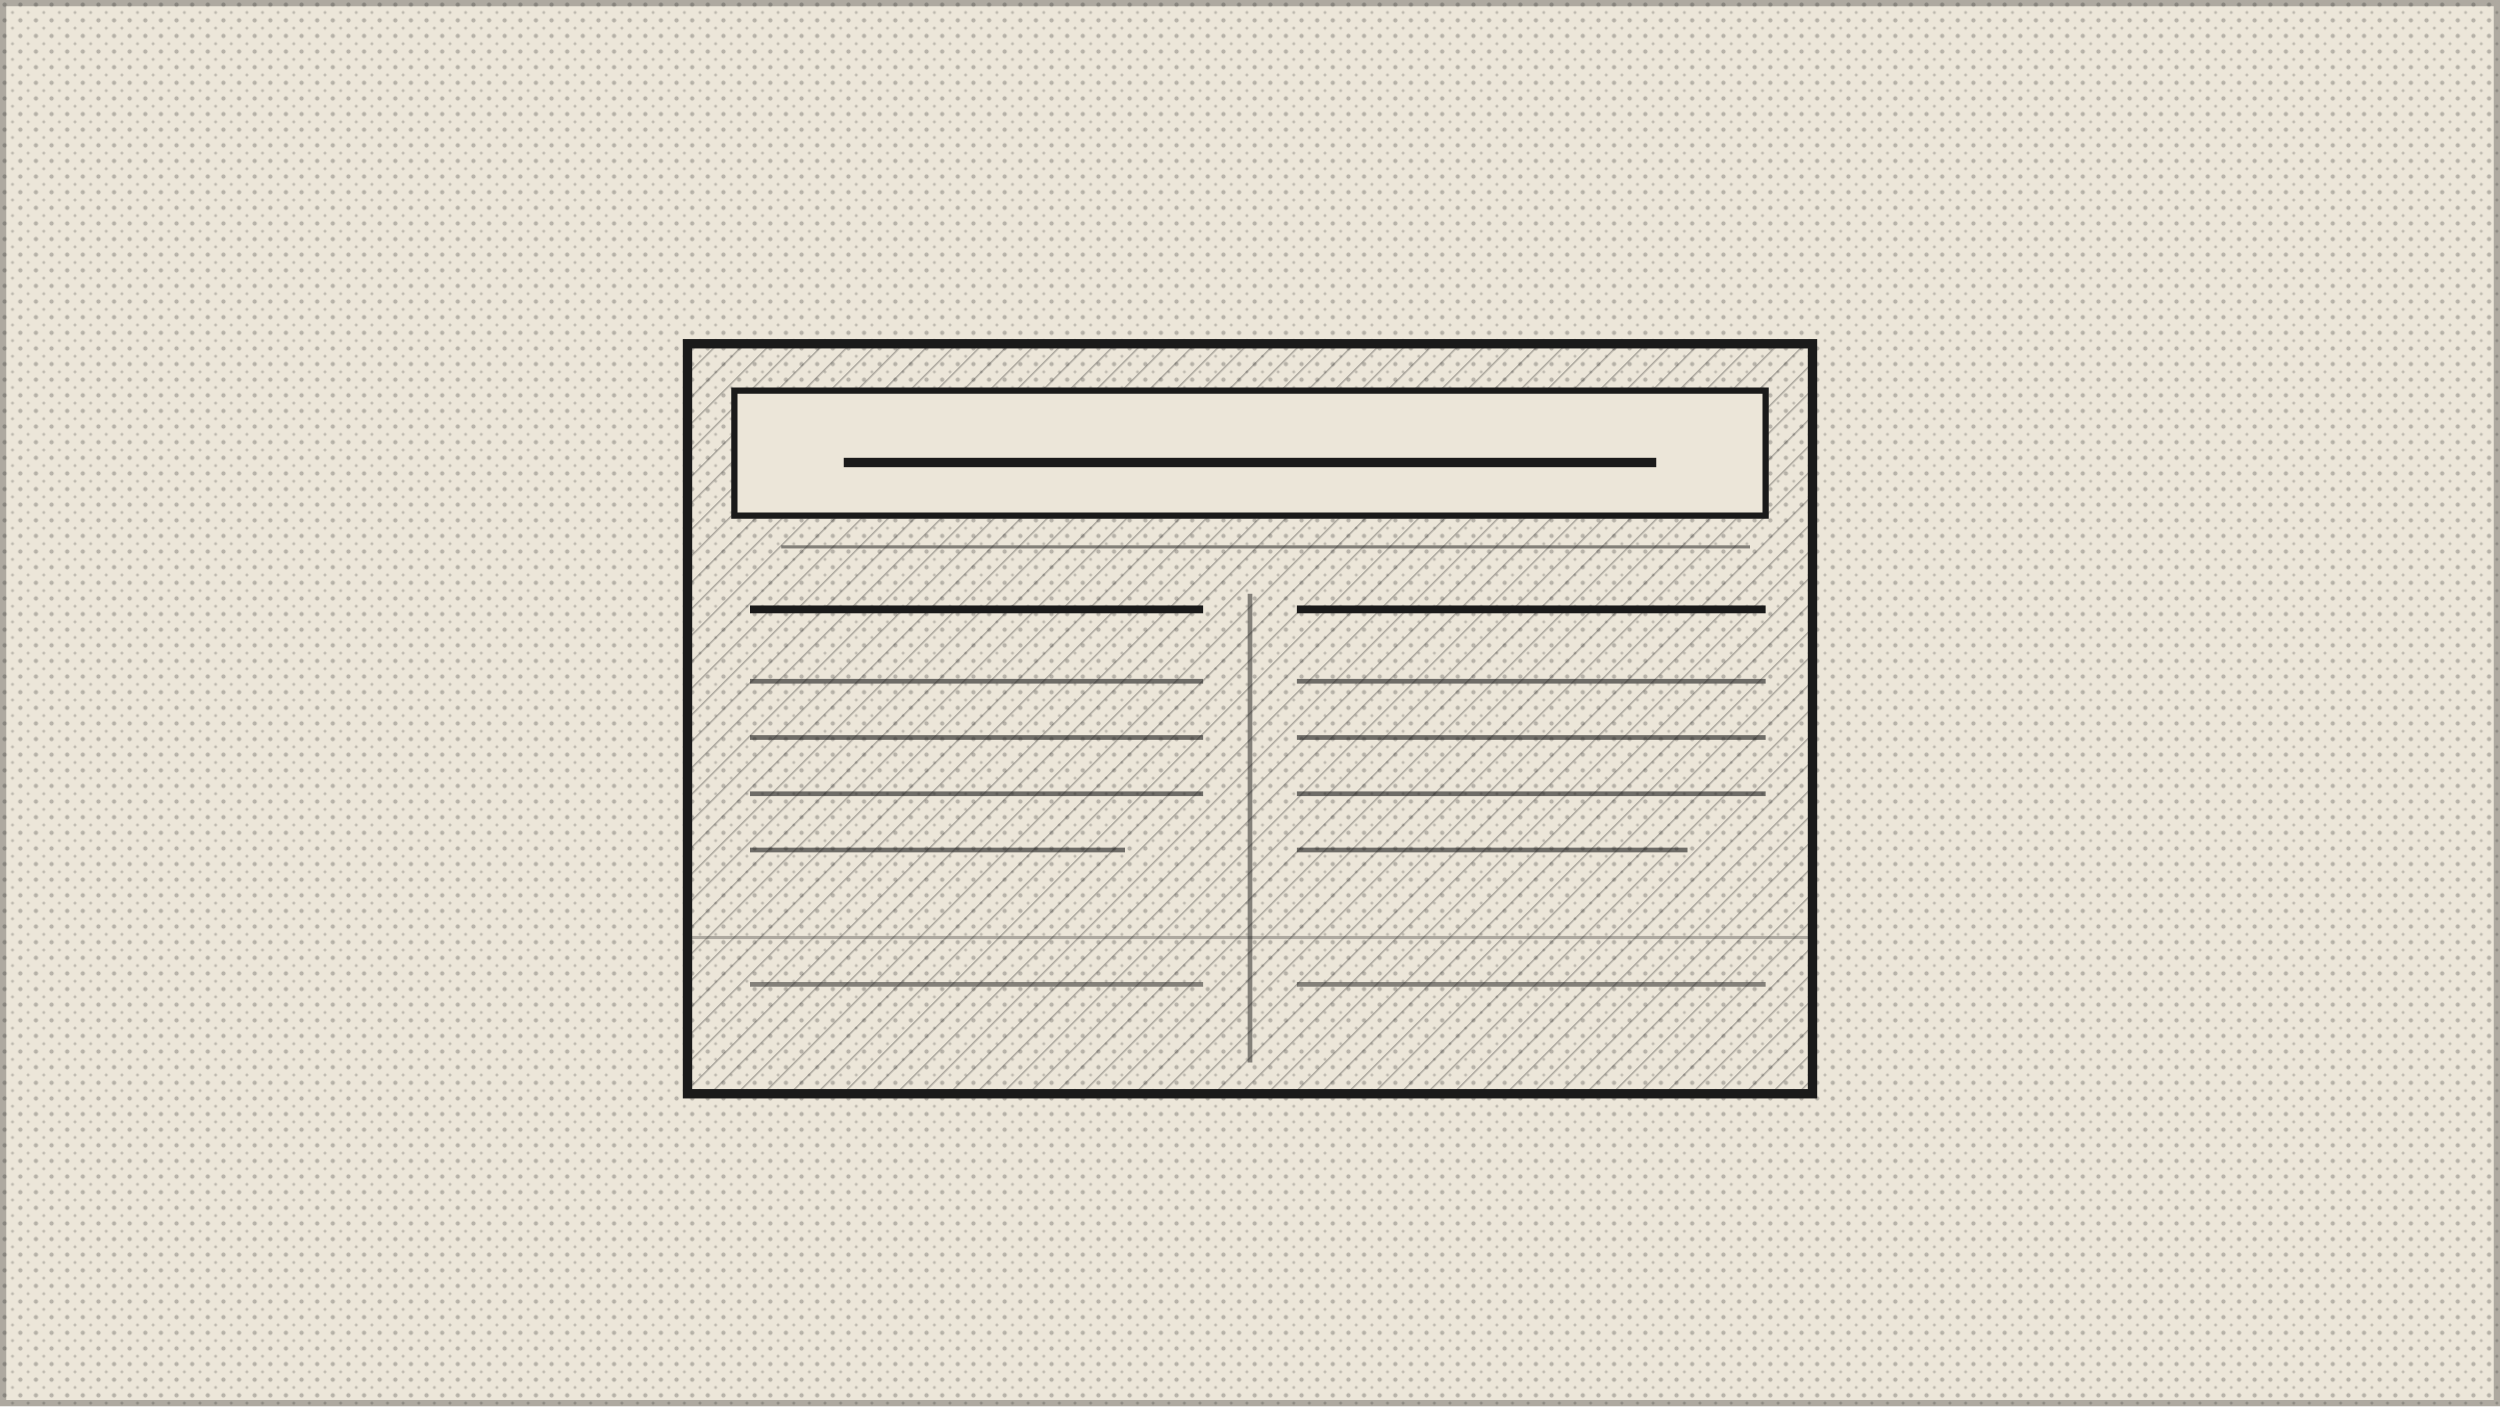
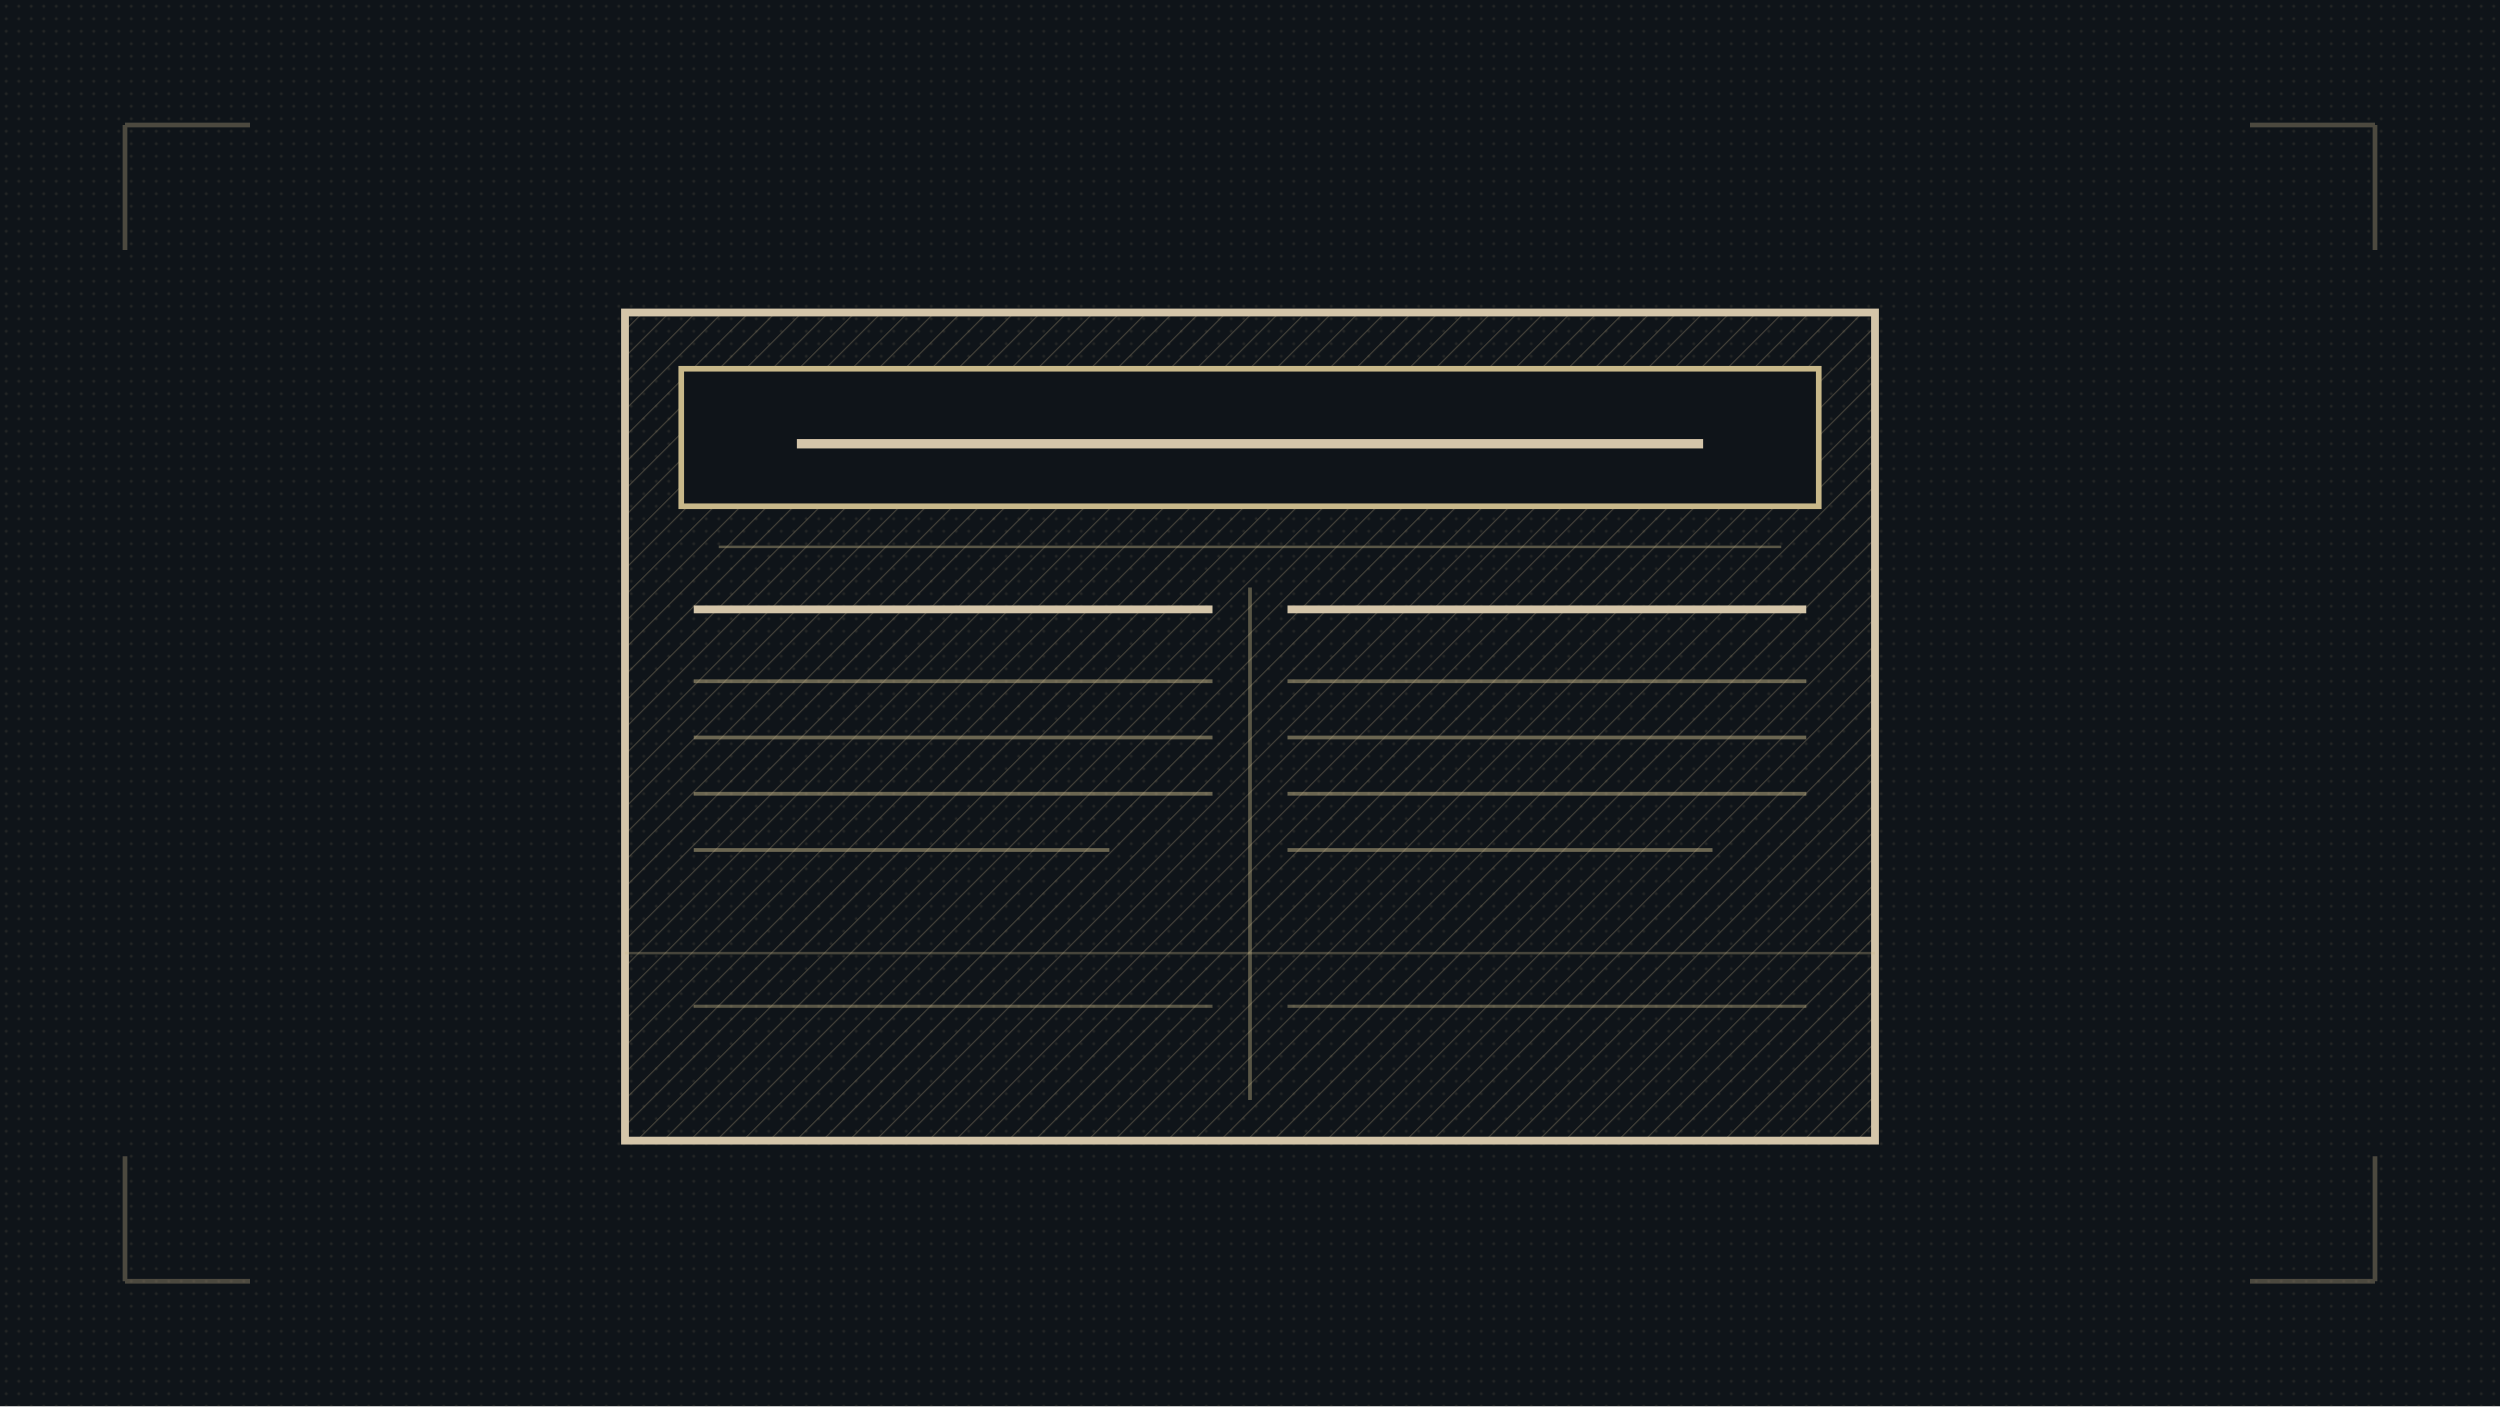
<svg xmlns="http://www.w3.org/2000/svg" viewBox="0 0 800 450" width="800" height="450">
  <defs>
    <pattern id="crosshatch" width="6" height="6" patternUnits="userSpaceOnUse" patternTransform="rotate(45)">
-       <line x1="0" y1="0" x2="0" y2="6" stroke="#1a1a1a" stroke-width="1" opacity="0.3" />
+       <line x1="0" y1="0" x2="0" y2="6" stroke="#8a7d65" stroke-width="0.8" opacity="0.4" />
    </pattern>
-     <pattern id="stipple" width="5" height="5" patternUnits="userSpaceOnUse">
-       <circle cx="1.5" cy="1.5" r="0.7" fill="#1a1a1a" opacity="0.25" />
-       <circle cx="4" cy="4" r="0.5" fill="#1a1a1a" opacity="0.2" />
+     <pattern id="stipple" width="4" height="4" patternUnits="userSpaceOnUse">
+       <circle cx="2" cy="2" r="0.5" fill="#8a7d65" opacity="0.15" />
    </pattern>
-     <pattern id="hatch" width="4" height="4" patternUnits="userSpaceOnUse" patternTransform="rotate(30)">
-       <line x1="0" y1="0" x2="0" y2="4" stroke="#1a1a1a" stroke-width="0.8" opacity="0.25" />
+     <pattern id="hatch" width="4" height="4" patternUnits="userSpaceOnUse" patternTransform="rotate(60)">
+       <line x1="0" y1="0" x2="0" y2="4" stroke="#8a7d65" stroke-width="0.6" opacity="0.35" />
+     </pattern>
+     <pattern id="engrave" width="3" height="3" patternUnits="userSpaceOnUse" patternTransform="rotate(30)">
+       <line x1="0" y1="0" x2="0" y2="3" stroke="#8a7d65" stroke-width="0.4" opacity="0.3" />
    </pattern>
  </defs>
-   <rect width="800" height="450" fill="#ece6d9" />
+   <rect width="800" height="450" fill="#0f1419" />
  <rect width="800" height="450" fill="url(#stipple)" />
-   <rect x="1" y="1" width="798" height="448" fill="none" stroke="#1a1a1a" stroke-width="2" opacity="0.3" />
-   <rect x="220" y="110" width="360" height="240" fill="url(#crosshatch)" stroke="#1a1a1a" stroke-width="3" />
-   <rect x="235" y="125" width="330" height="40" fill="#ece6d9" stroke="#1a1a1a" stroke-width="2" />
-   <line x1="270" y1="148" x2="530" y2="148" stroke="#1a1a1a" stroke-width="3" />
-   <line x1="250" y1="175" x2="560" y2="175" stroke="#1a1a1a" stroke-width="1" opacity="0.5" />
-   <line x1="400" y1="190" x2="400" y2="340" stroke="#1a1a1a" stroke-width="1.5" opacity="0.5" />
-   <line x1="240" y1="195" x2="385" y2="195" stroke="#1a1a1a" stroke-width="2.5" />
-   <line x1="240" y1="218" x2="385" y2="218" stroke="#1a1a1a" stroke-width="1.5" opacity="0.6" />
-   <line x1="240" y1="236" x2="385" y2="236" stroke="#1a1a1a" stroke-width="1.5" opacity="0.6" />
-   <line x1="240" y1="254" x2="385" y2="254" stroke="#1a1a1a" stroke-width="1.5" opacity="0.6" />
-   <line x1="240" y1="272" x2="360" y2="272" stroke="#1a1a1a" stroke-width="1.5" opacity="0.6" />
-   <line x1="415" y1="195" x2="565" y2="195" stroke="#1a1a1a" stroke-width="2.5" />
-   <line x1="415" y1="218" x2="565" y2="218" stroke="#1a1a1a" stroke-width="1.5" opacity="0.6" />
-   <line x1="415" y1="236" x2="565" y2="236" stroke="#1a1a1a" stroke-width="1.5" opacity="0.6" />
-   <line x1="415" y1="254" x2="565" y2="254" stroke="#1a1a1a" stroke-width="1.5" opacity="0.6" />
-   <line x1="415" y1="272" x2="540" y2="272" stroke="#1a1a1a" stroke-width="1.5" opacity="0.6" />
-   <line x1="220" y1="300" x2="580" y2="300" stroke="#1a1a1a" stroke-width="1" opacity="0.3" />
-   <line x1="240" y1="315" x2="385" y2="315" stroke="#1a1a1a" stroke-width="1.5" opacity="0.5" />
-   <line x1="415" y1="315" x2="565" y2="315" stroke="#1a1a1a" stroke-width="1.5" opacity="0.5" />
+   <rect x="200" y="100" width="400" height="265" fill="url(#crosshatch)" stroke="#d4c5a9" stroke-width="2.5" />
+   <rect x="218" y="118" width="364" height="44" fill="#0f1419" stroke="#c8b88a" stroke-width="1.8" />
+   <line x1="255" y1="142" x2="545" y2="142" stroke="#d4c5a9" stroke-width="3" />
+   <line x1="230" y1="175" x2="570" y2="175" stroke="#c8b88a" stroke-width="0.8" opacity="0.4" />
+   <line x1="400" y1="188" x2="400" y2="352" stroke="#c8b88a" stroke-width="1.2" opacity="0.4" />
+   <line x1="222" y1="195" x2="388" y2="195" stroke="#d4c5a9" stroke-width="2.5" />
+   <line x1="222" y1="218" x2="388" y2="218" stroke="#c8b88a" stroke-width="1.2" opacity="0.5" />
+   <line x1="222" y1="236" x2="388" y2="236" stroke="#c8b88a" stroke-width="1.2" opacity="0.5" />
+   <line x1="222" y1="254" x2="388" y2="254" stroke="#c8b88a" stroke-width="1.2" opacity="0.5" />
+   <line x1="222" y1="272" x2="355" y2="272" stroke="#c8b88a" stroke-width="1.2" opacity="0.5" />
+   <line x1="412" y1="195" x2="578" y2="195" stroke="#d4c5a9" stroke-width="2.5" />
+   <line x1="412" y1="218" x2="578" y2="218" stroke="#c8b88a" stroke-width="1.2" opacity="0.5" />
+   <line x1="412" y1="236" x2="578" y2="236" stroke="#c8b88a" stroke-width="1.2" opacity="0.5" />
+   <line x1="412" y1="254" x2="578" y2="254" stroke="#c8b88a" stroke-width="1.2" opacity="0.5" />
+   <line x1="412" y1="272" x2="548" y2="272" stroke="#c8b88a" stroke-width="1.2" opacity="0.5" />
+   <line x1="200" y1="305" x2="600" y2="305" stroke="#c8b88a" stroke-width="0.8" opacity="0.3" />
+   <line x1="222" y1="322" x2="388" y2="322" stroke="#c8b88a" stroke-width="1" opacity="0.4" />
+   <line x1="412" y1="322" x2="578" y2="322" stroke="#c8b88a" stroke-width="1" opacity="0.4" />
+   <path d="M 40 40 L 80 40 M 40 40 L 40 80" stroke="#8a7d65" stroke-width="1.5" opacity="0.5" />
+   <path d="M 760 40 L 720 40 M 760 40 L 760 80" stroke="#8a7d65" stroke-width="1.5" opacity="0.5" />
+   <path d="M 40 410 L 80 410 M 40 410 L 40 370" stroke="#8a7d65" stroke-width="1.5" opacity="0.5" />
+   <path d="M 760 410 L 720 410 M 760 410 L 760 370" stroke="#8a7d65" stroke-width="1.5" opacity="0.5" />
</svg>
